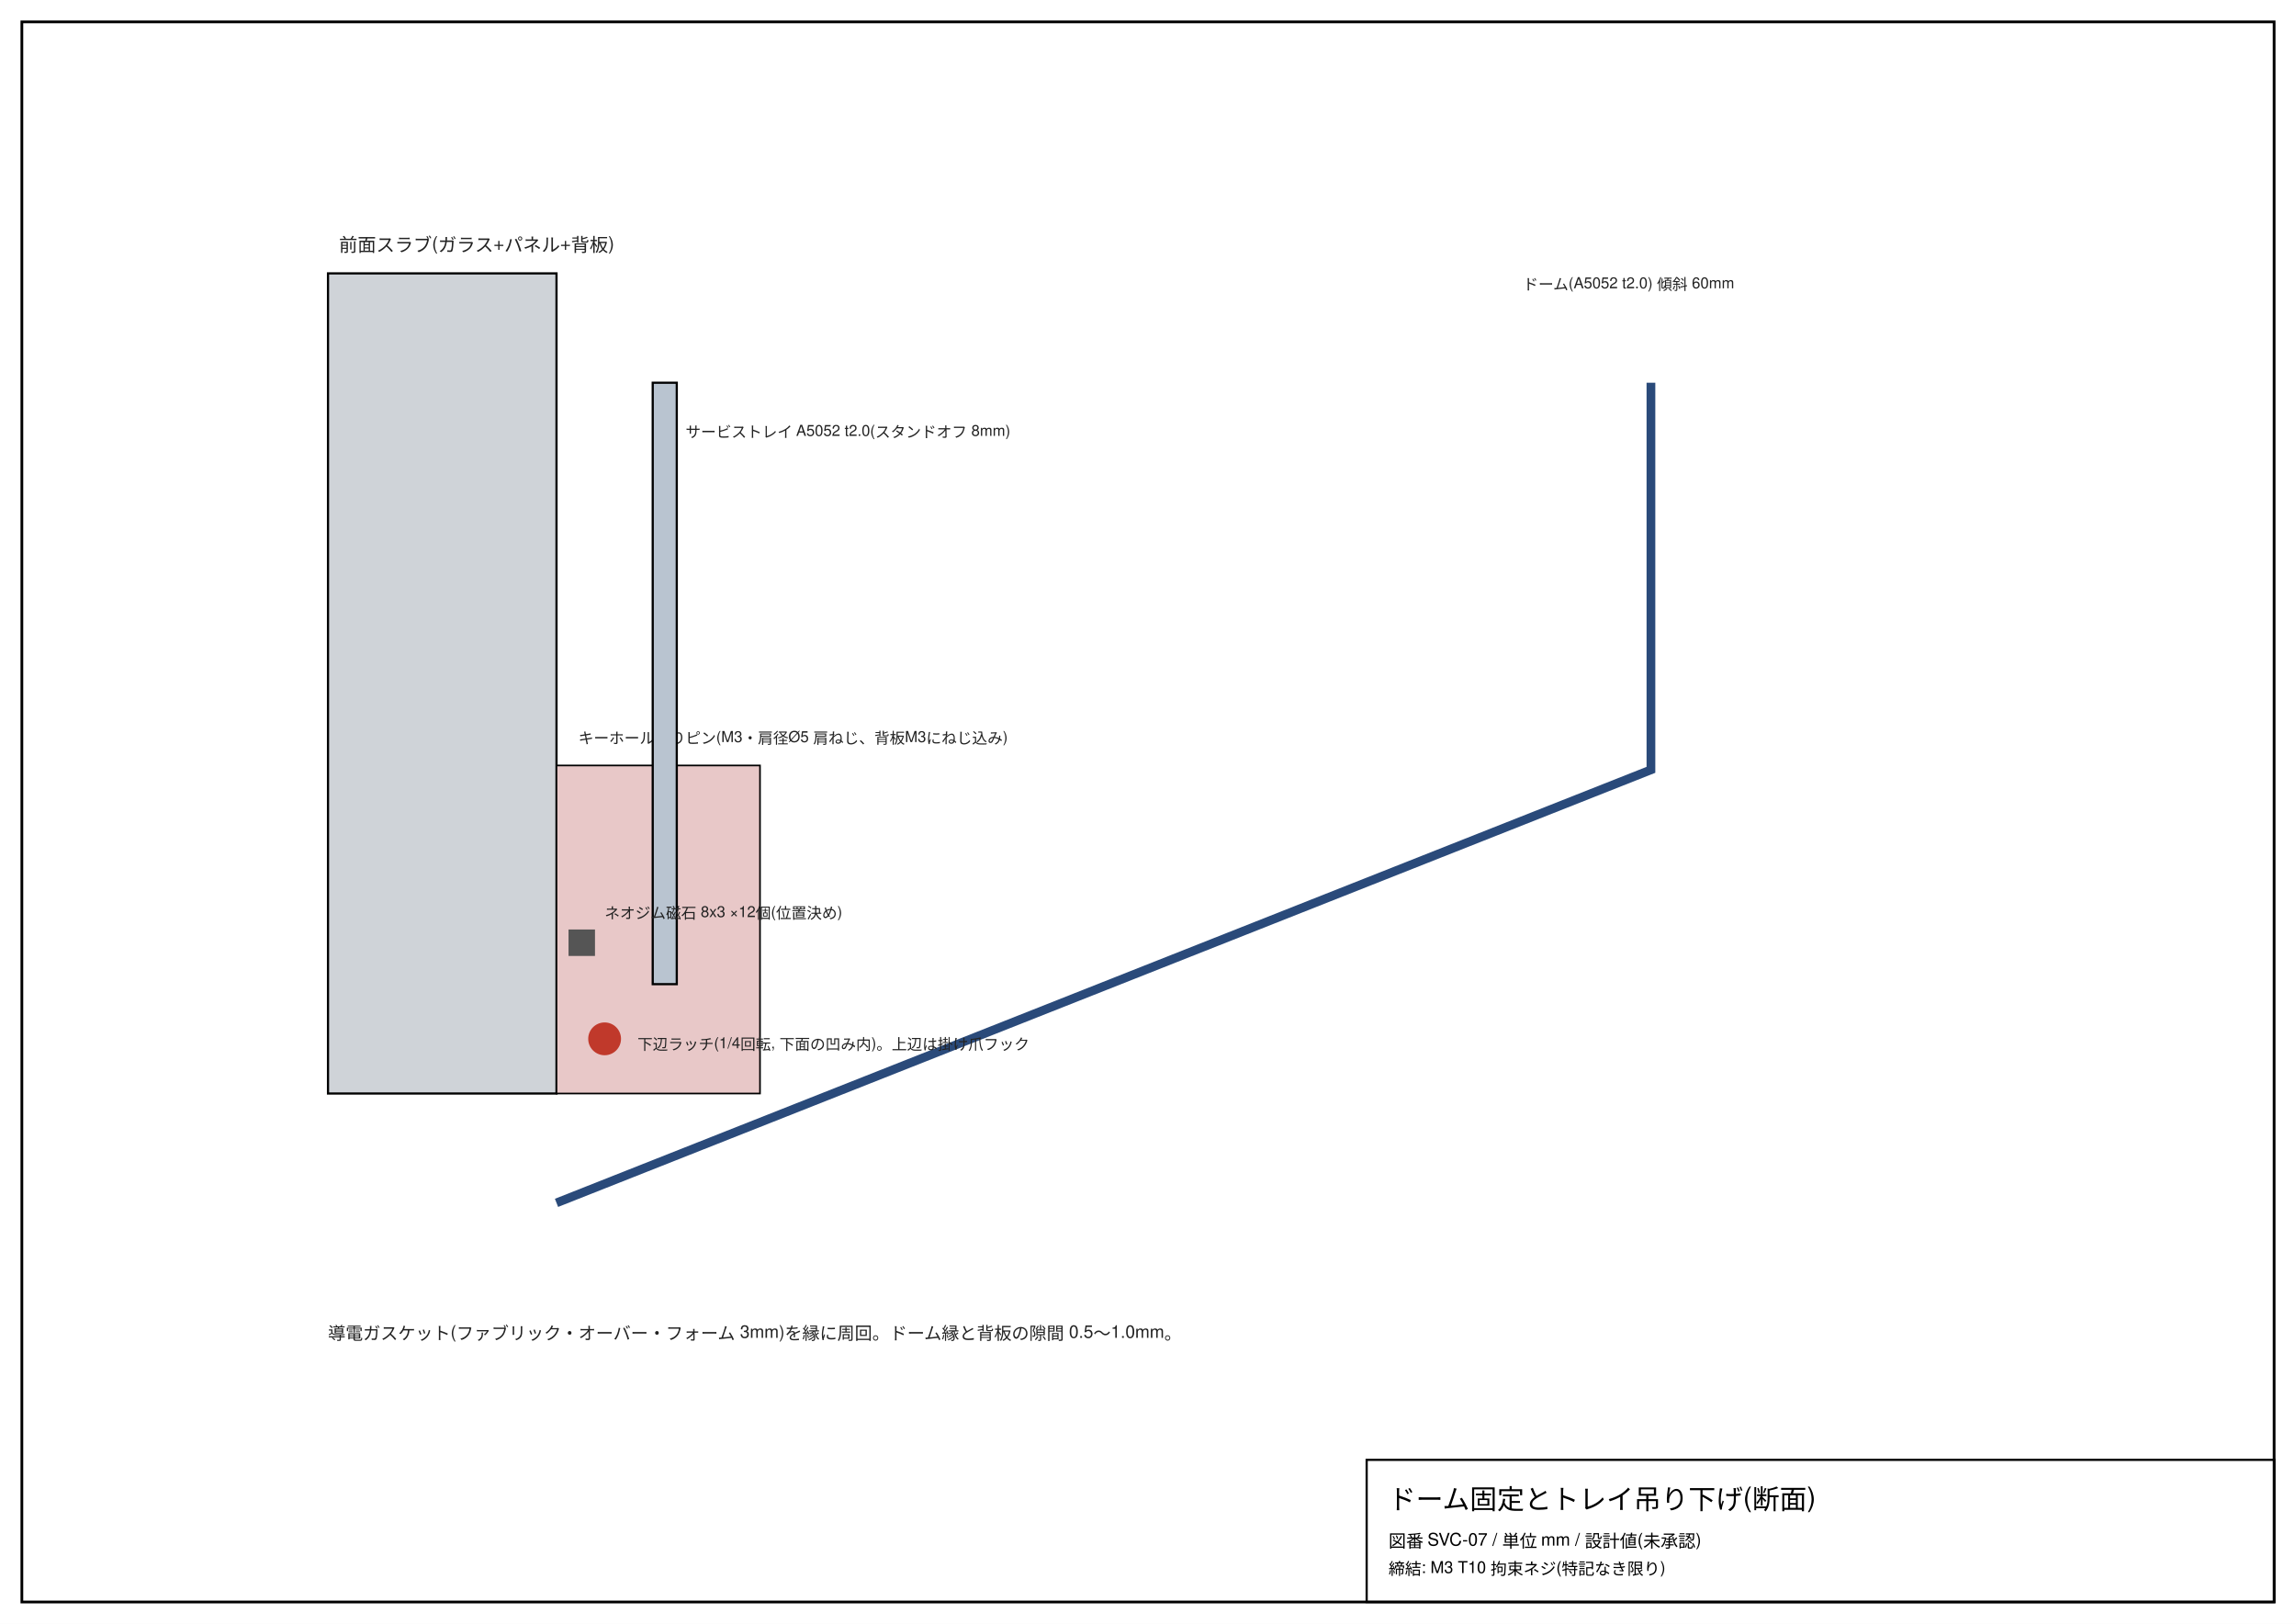
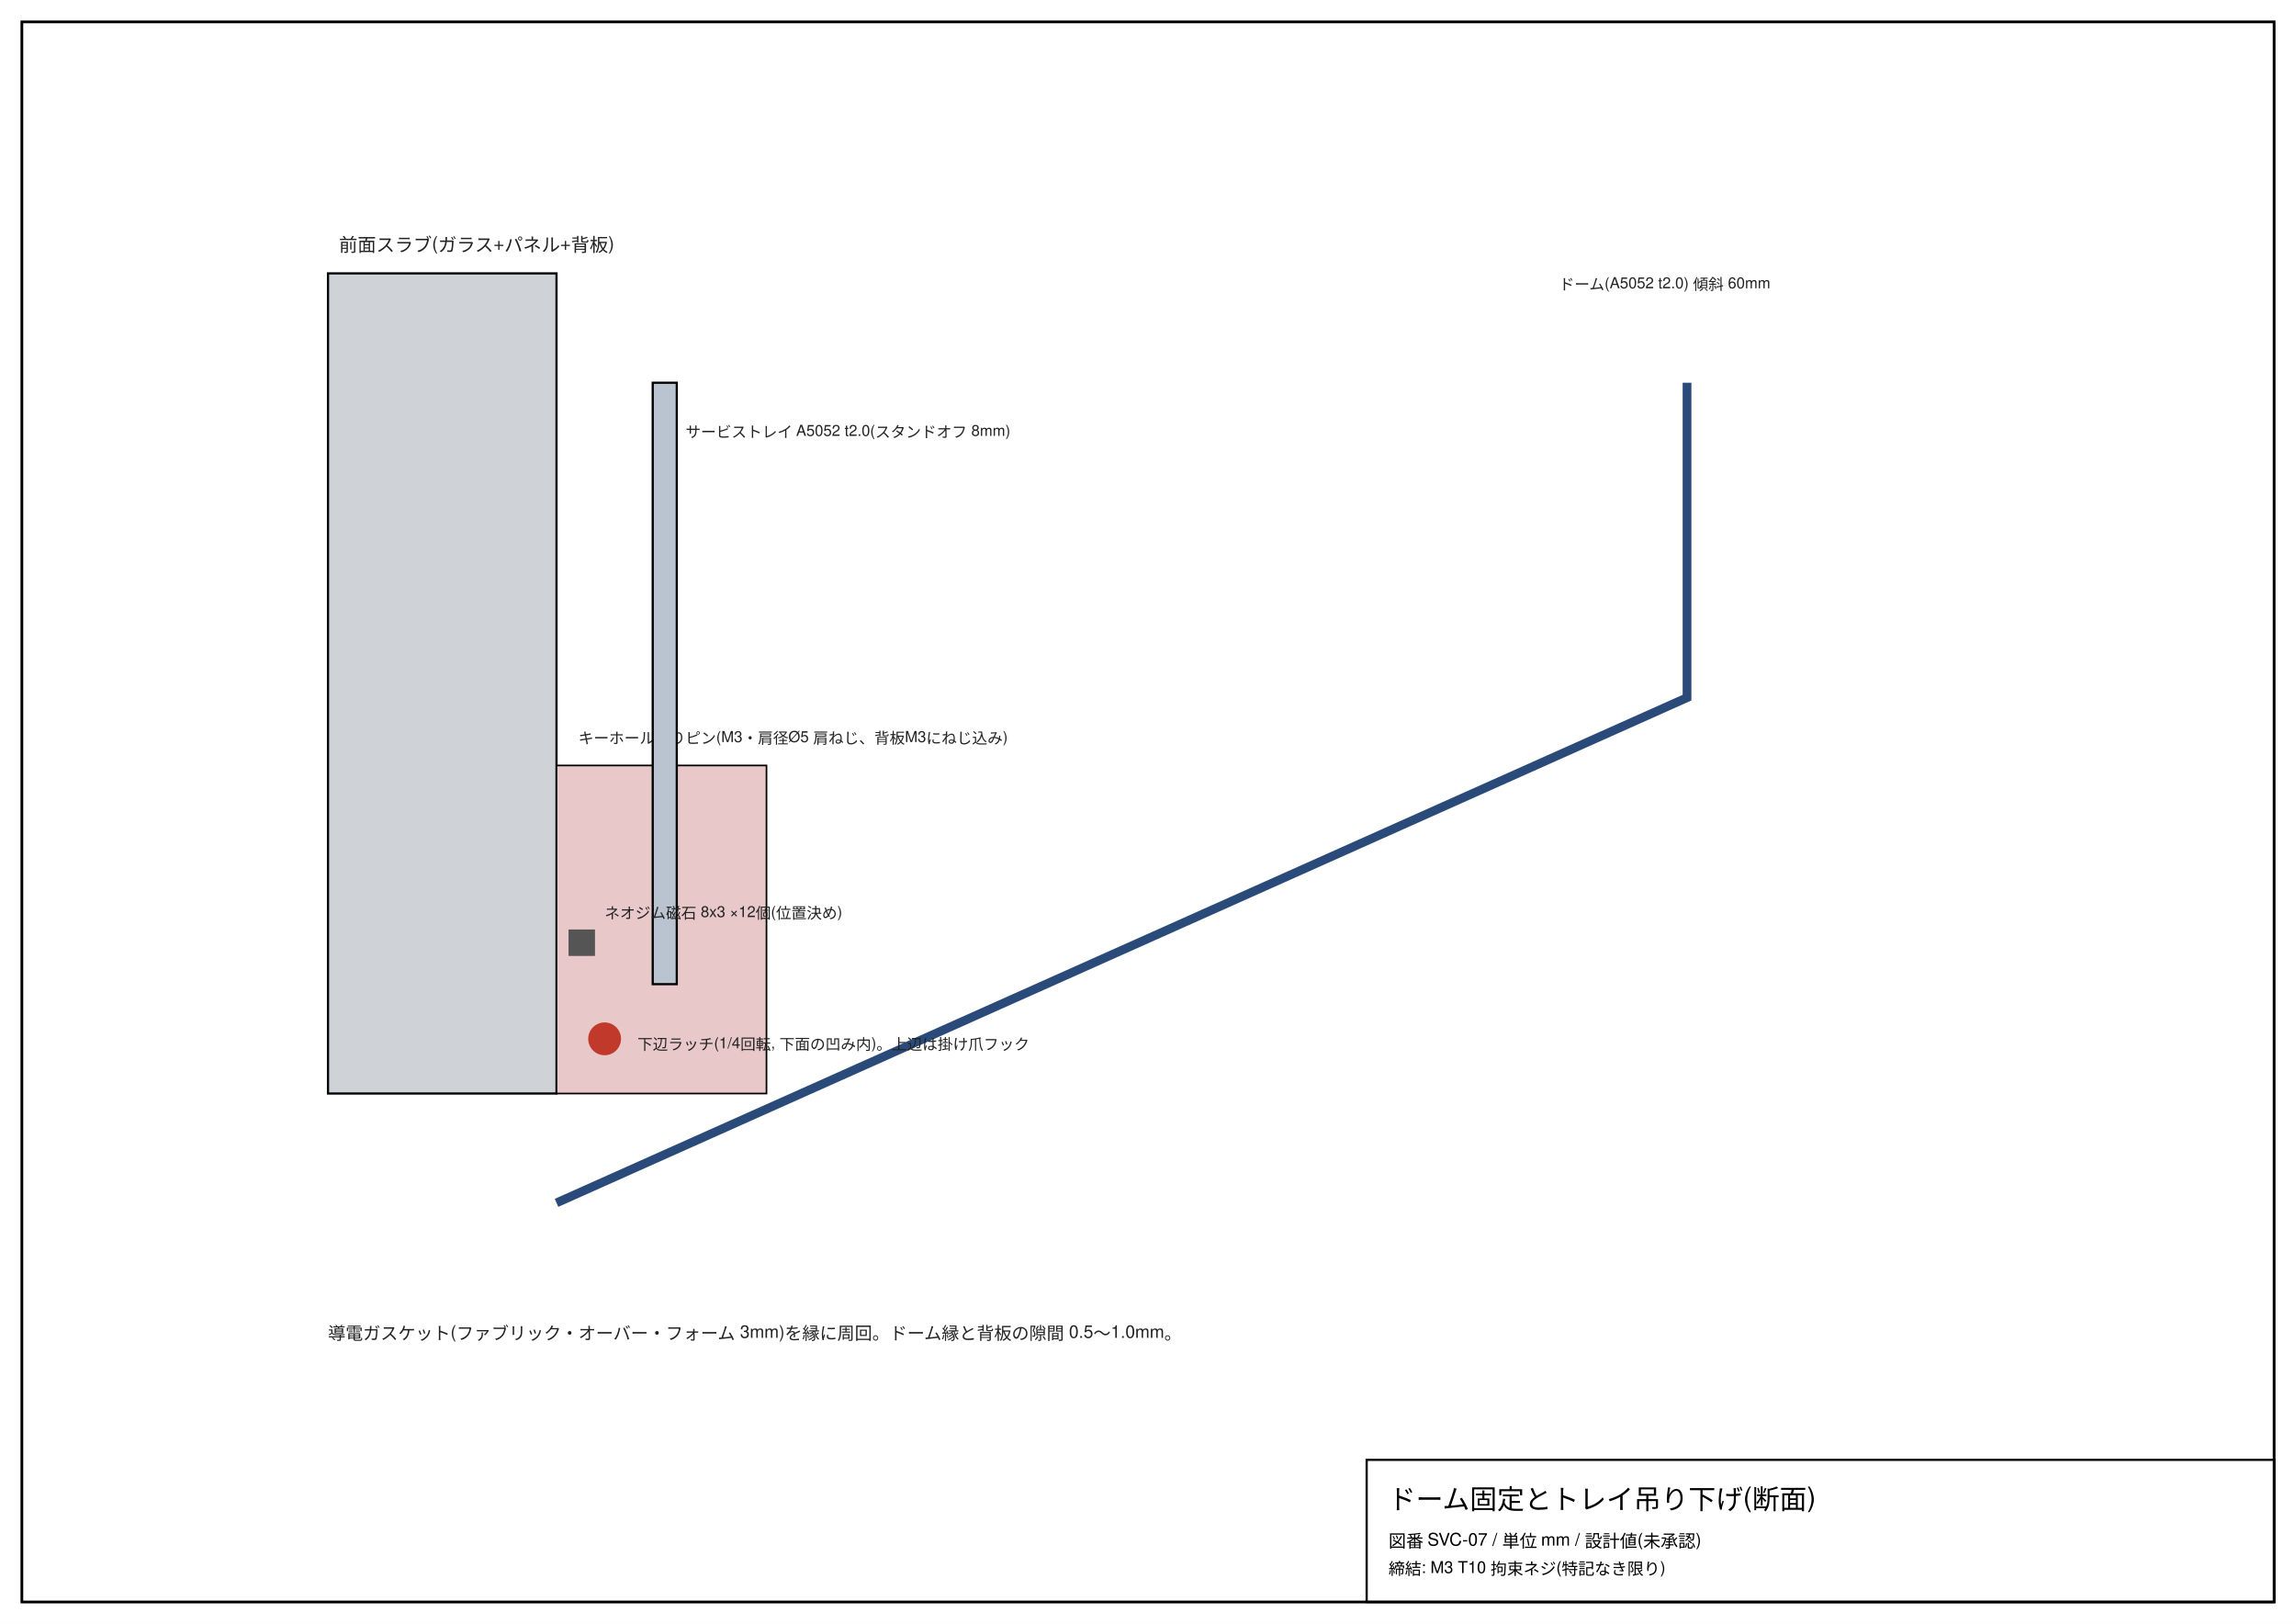
<svg xmlns="http://www.w3.org/2000/svg" viewBox="0 0 420 297" font-family="Helvetica,Arial,sans-serif">
  <rect width="100%" height="100%" fill="#fff" />
  <rect x="4" y="4" width="412" height="289" fill="none" stroke="#000" stroke-width="0.5" />
  <rect x="250" y="267" width="166" height="26" fill="none" stroke="#000" stroke-width="0.4" />
  <text x="254" y="276" font-size="5">ドーム固定とトレイ吊り下げ(断面)</text>
  <text x="254" y="283" font-size="3.2">図番 SVC-07 / 単位 mm / 設計値(未承認)</text>
  <text x="254" y="288" font-size="3">締結: M3 T10 拘束ネジ(特記なき限り)</text>
  <rect x="60" y="50" width="41.8" height="150" fill="#cfd3d8" stroke="#000" stroke-width=".4" />
  <text x="62" y="46" font-size="3.4" text-anchor="start" fill="#222">前面スラブ(ガラス+パネル+背板)</text>
-   <rect x="101.8" y="140" width="37.224" height="60" fill="#e8c8c8" stroke="#000" stroke-width=".3" />
+   <rect x="101.8" y="140" width="38.412" height="60" fill="#e8c8c8" stroke="#000" stroke-width=".3" />
  <text x="105.8" y="136" font-size="2.8" text-anchor="start" fill="#222">キーホール吊りピン(M3・肩径Ø5 肩ねじ、背板M3にねじ込み)</text>
  <rect x="119.4" y="70" width="4.4" height="110" fill="#b9c4d0" stroke="#000" stroke-width=".4" />
  <text x="125.4" y="80" font-size="2.8" text-anchor="start" fill="#222">サービストレイ A5052 t2.0(スタンドオフ 8mm)</text>
-   <path d="M101.8 220 L302.0 140.8 L302.0 70" fill="none" stroke="#2a4a7a" stroke-width="1.6" />
-   <text x="278.6" y="53" font-size="2.8" text-anchor="start" fill="#222">ドーム(A5052 t2.0) 傾斜 60mm</text>
+   <path d="M101.8 220 L308.6 127.6 L308.6 70" fill="none" stroke="#2a4a7a" stroke-width="1.6" />
+   <text x="285.2" y="53" font-size="2.8" text-anchor="start" fill="#222">ドーム(A5052 t2.0) 傾斜 60mm</text>
  <circle cx="110.6" cy="190" r="3" fill="#c0392b" />
  <text x="116.6" y="192" font-size="2.8" text-anchor="start" fill="#222">下辺ラッチ(1/4回転, 下面の凹み内)。上辺は掛け爪フック</text>
  <rect x="104.0" y="170" width="4.84" height="4.84" fill="#555" />
  <text x="110.6" y="168" font-size="2.8" text-anchor="start" fill="#222">ネオジム磁石 8x3 ×12個(位置決め)</text>
  <text x="60" y="245" font-size="3.2" text-anchor="start" fill="#222">導電ガスケット(ファブリック・オーバー・フォーム 3mm)を縁に周回。ドーム縁と背板の隙間 0.5〜1.0mm。</text>
</svg>
